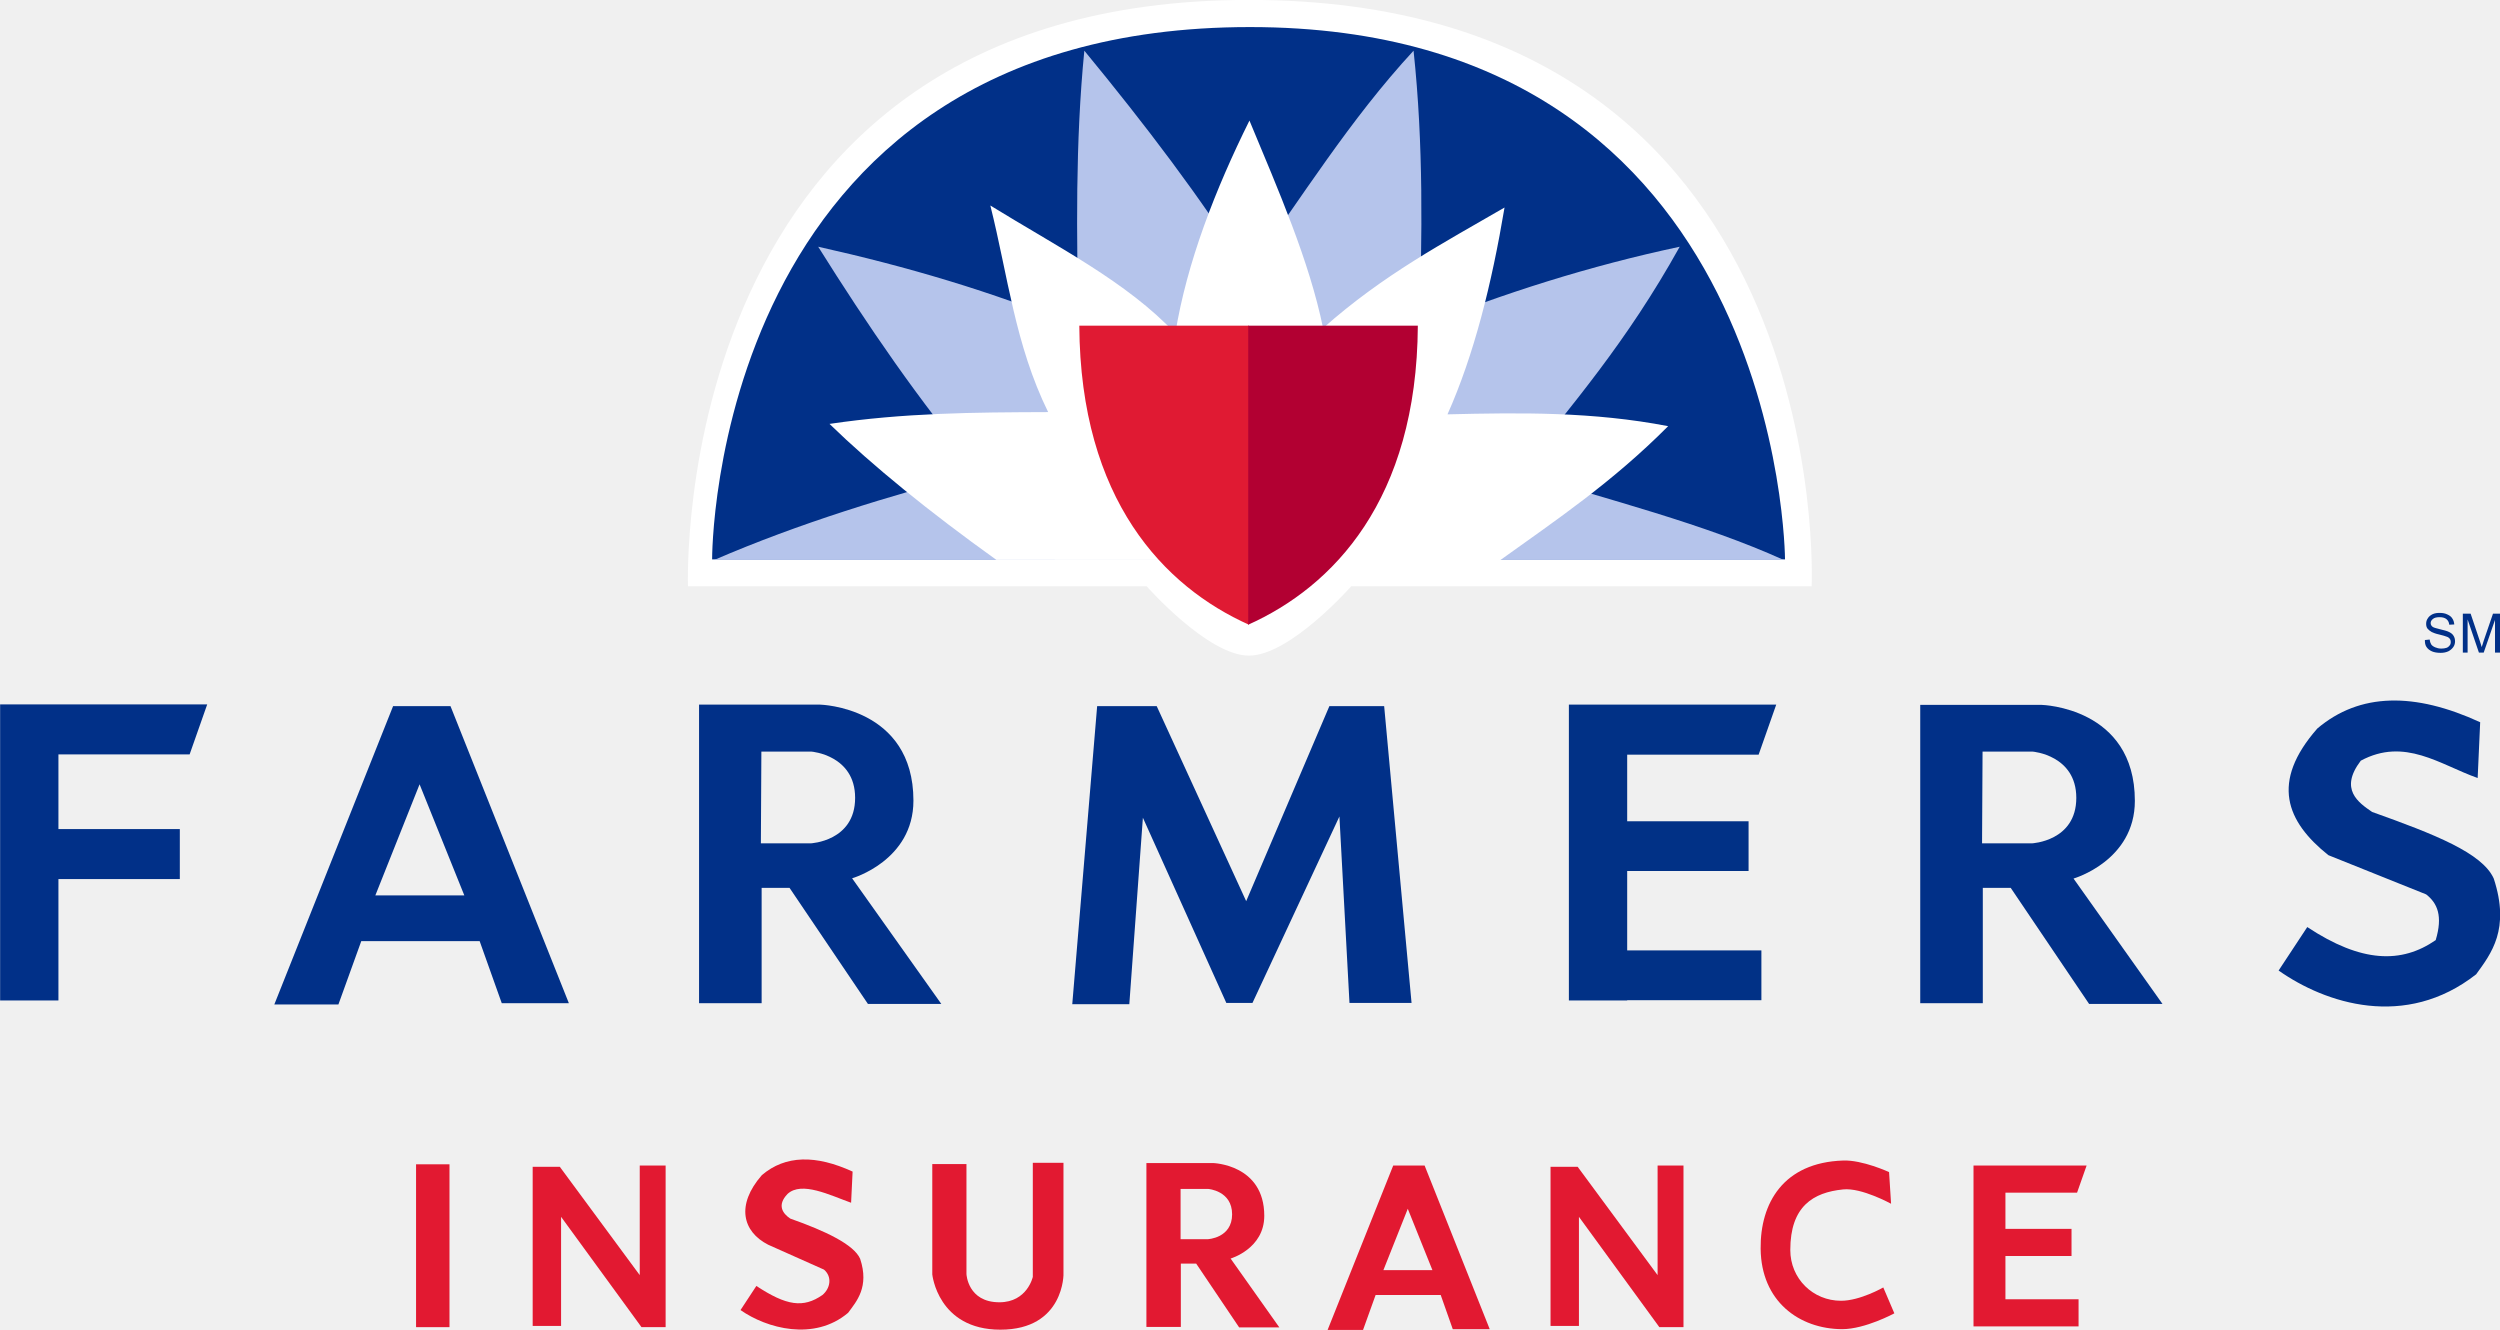
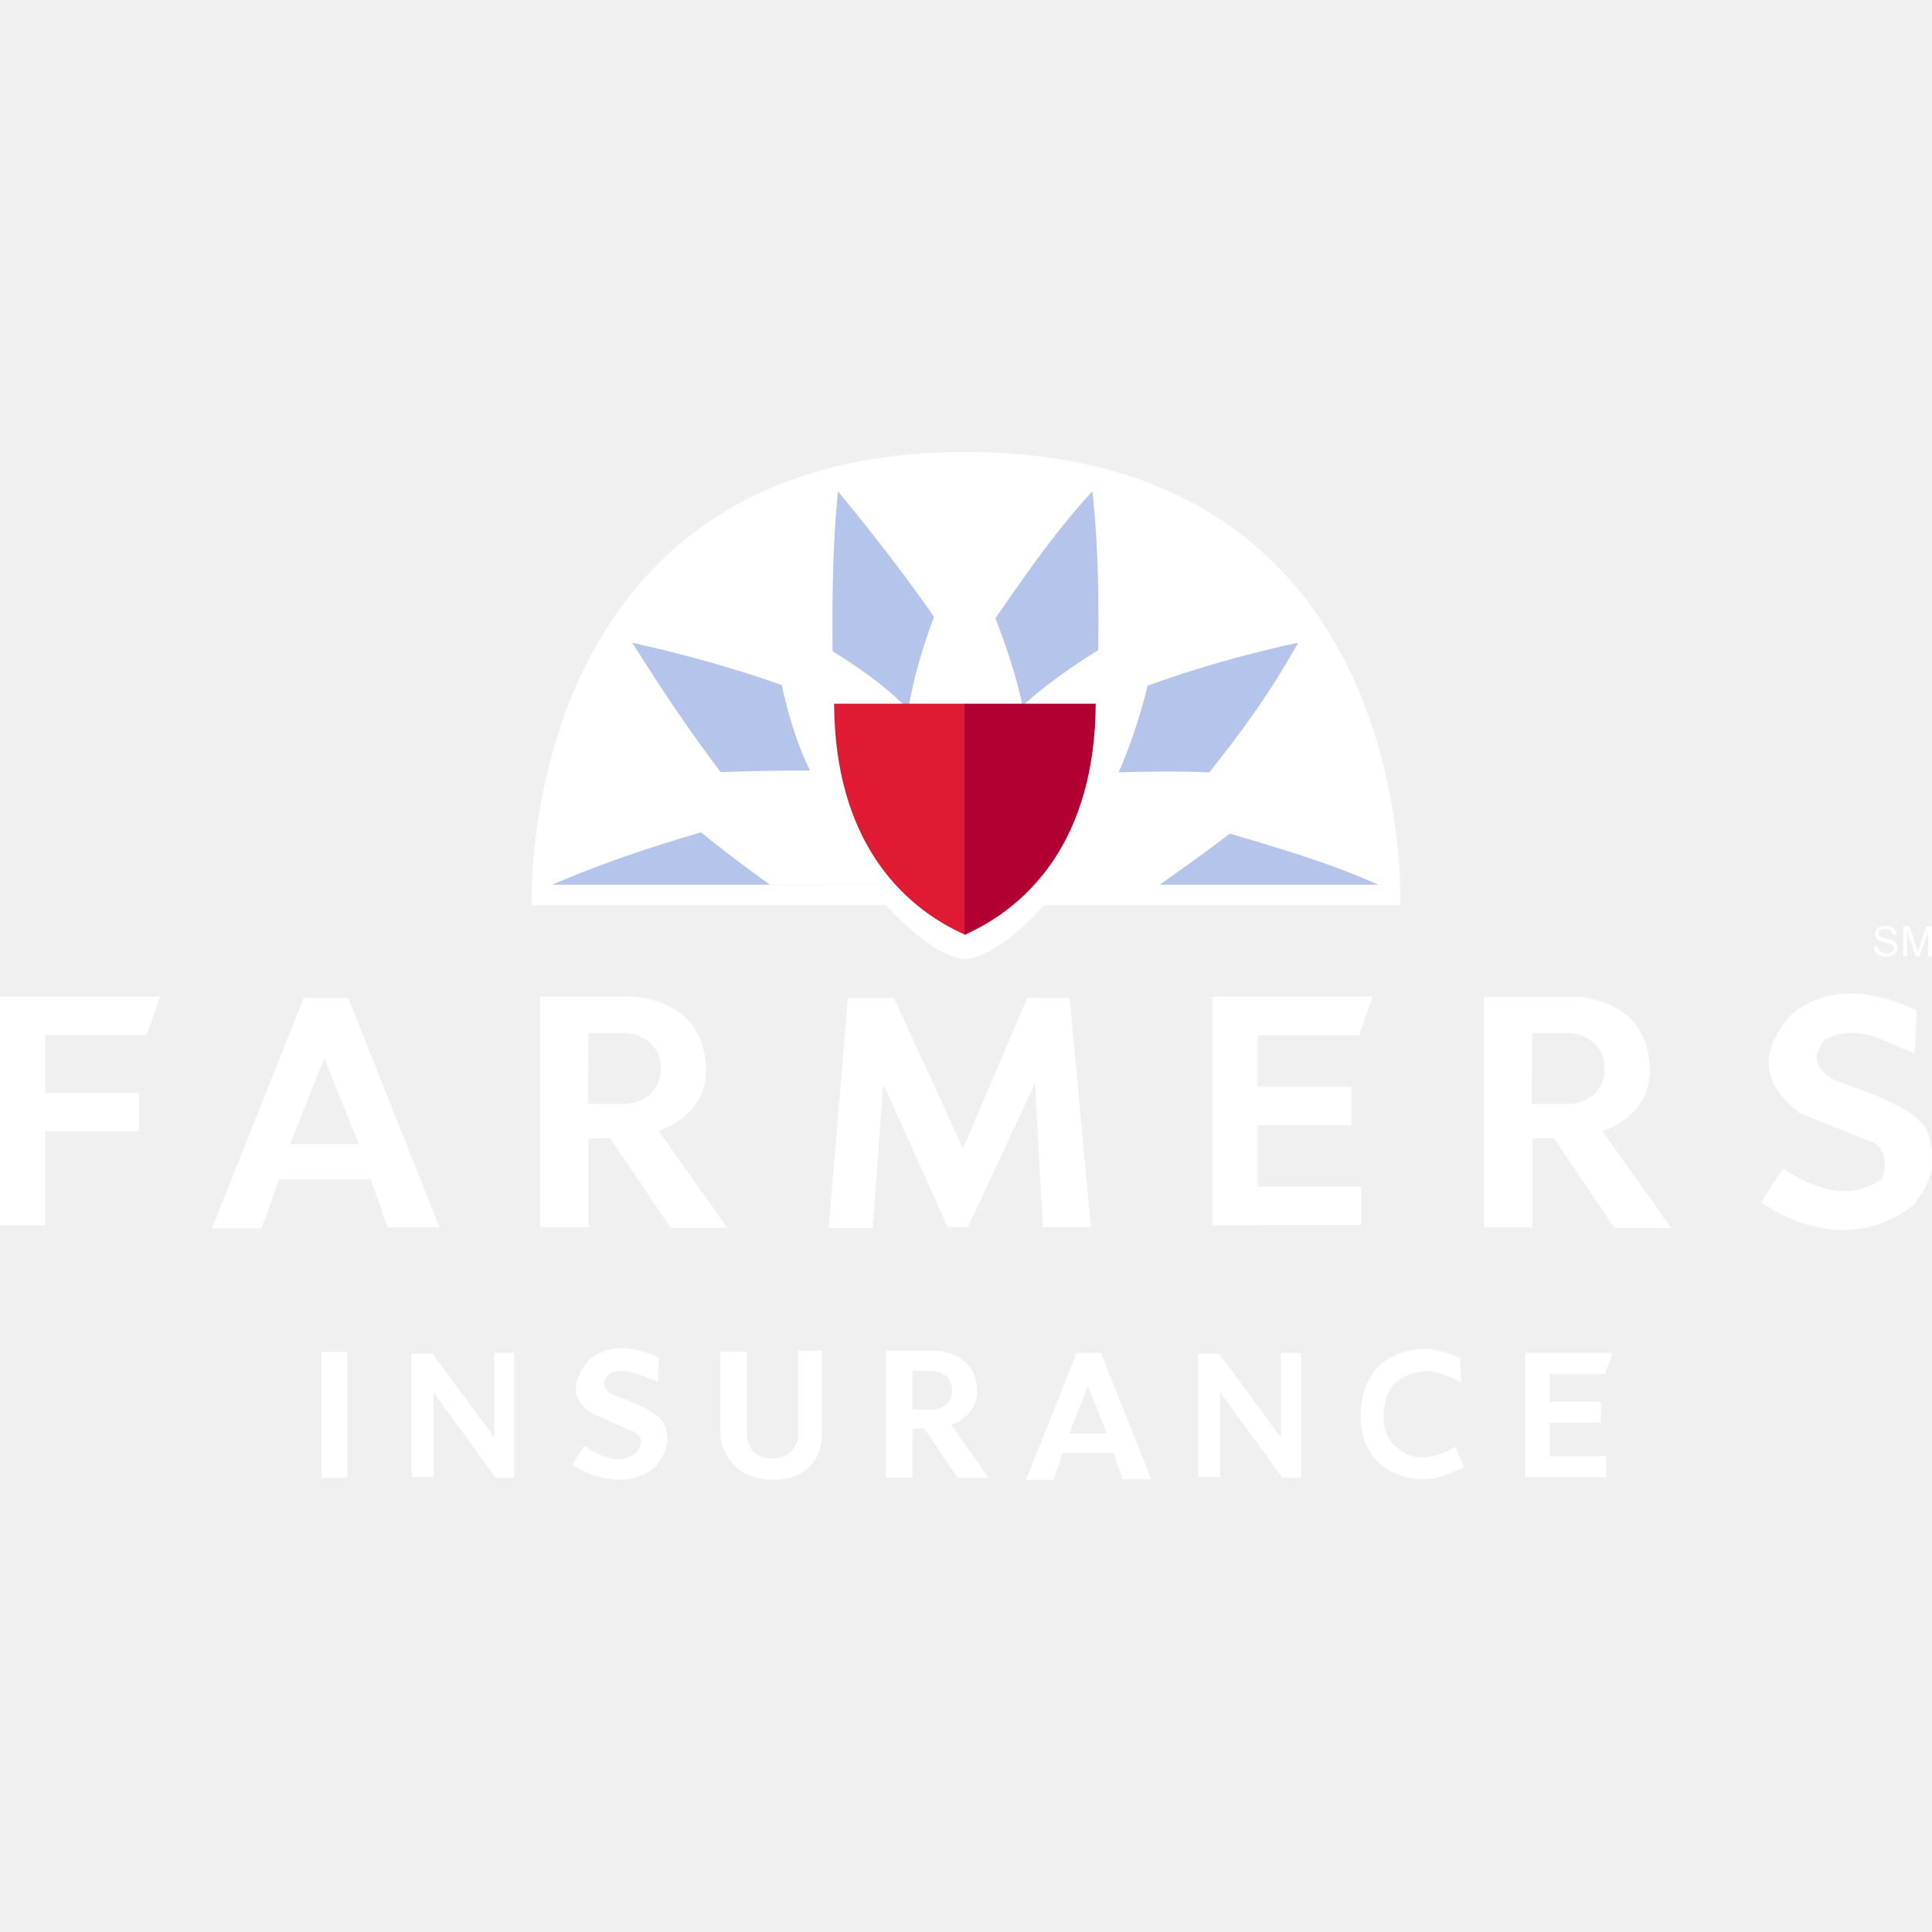
- <svg xmlns="http://www.w3.org/2000/svg" id="svg2985" viewBox="0 0 994.7 529.2" width="2500" height="1330">
-   <style>.st0{fill:#fff}.st1{fill:#013088}.st2{fill:#b5c4eb}.st3{fill:#e01a33}.st4{fill:#b20032}.st5{fill:#013186}.st6{fill:#e21931}</style>
-   <g id="g3099" transform="translate(-3.969 6.769)">
-     <path id="path3010" class="st0" d="M277.7 226.5h182.5s24.3 27.6 40.7 27.6 40.7-27.6 40.7-27.6h183.2S735.4-6.8 500.9-6.8c-232 0-223.2 233.3-223.2 233.3z" />
-     <path id="path2995" class="st1" d="M287.3 215.8h426.9S713.4 4 501.3 4c-215.1 0-214 211.8-214 211.8z" />
-     <path id="path2997" class="st2" d="M435.4 13.4c-3.6 36.7-3.1 73.4-2.3 110-34.5-14.3-69.1-24.3-103.6-32 19.5 31.1 40.2 61.5 64 89.7-36 9.5-71.5 20.3-105.3 34.9h425.4c-31.8-14.4-69.5-23.9-105.3-34.9 21.3-27.1 42.7-51.4 64-89.7-35.7 7.6-70.2 18.5-103.6 32 1.1-36.2 1.7-72.4-2.3-110-25.5 27.6-44.5 58.5-66 88.2-18.4-29.4-40.8-58.8-65-88.2z" />
-     <path id="path3002" class="st0" d="M400.4 216c-26.8-19.2-49.2-37.4-66.4-54.1 29.7-4.4 57.3-4.6 87-4.7-13.2-26.9-16-54.3-23-82.2 26.4 16.3 54.4 30.4 73.6 50.9 4.6-28.3 16-57.5 29.5-84.7 11.6 27.9 23.8 55.8 29.3 82.6 24.1-21.4 48.1-34 72.2-48-5.1 30.4-12.1 58.5-22.7 82.3 28.9-.7 57.8-1.1 87.8 4.7-22.3 22.4-44.5 37.3-66.8 53.3l-200.5-.1z" />
-     <path id="path3004" class="st3" d="M500.9 241.8v-119h-67.5c.4 69.4 33.8 103.9 67.5 119z" />
-     <path id="path3006" class="st4" d="M500.6 241.8v-119h67.5c-.4 69.4-33.8 103.9-67.5 119z" />
-     <path id="rect3012" class="st1" d="M4 273.6V391.3h23.2V343h48.3v-19.9H27.2v-29.7h52.2l7-19.9H4z" />
-     <path id="path3019" class="st5" d="M628.2 273.6v117.7h23.2v-.1h53.4v-19.8h-53.4v-31.6h48.3V320h-48.3v-26.5h52.3l7-19.9h-82.5z" />
-     <path id="path3029" class="st1" d="M160.4 274.1l-47.3 118.8h25.5l9.1-25.2h47.1l8.8 24.7h26.7l-47.1-118.2h-22.8zm10.5 31.2l17.8 44.2h-35.4l17.6-44.2z" />
-     <path id="path3034" class="st1" d="M282.1 273.6v118.8H307v-45.9h11.1l31.2 46.2h29.2l-35.5-50s24.4-7 24.4-30.9c0-37.3-37.1-38.2-37.1-38.2h-48.2zm24.8 18.7h20s17.3 1.4 17.3 18.4c0 17.3-17.7 18.1-17.7 18.1h-19.8l.2-36.5z" />
-     <path id="path3039" class="st1" d="M768 273.6v118.8h24.9v-45.9H804l31.2 46.2h29.2L829 342.8s24.4-7 24.4-30.9c0-37.3-37.1-38.2-37.1-38.2H768zm24.8 18.7h20s17.3 1.4 17.3 18.4c0 17.3-17.7 18.1-17.7 18.1h-19.8l.2-36.5z" />
-     <path id="path3041" class="st1" d="M458.7 318.6l-5.4 74.2h-22.7l9.9-118.6h23.7l35.6 77.6 33.1-77.6h21.8l10.9 118.1h-24.7l-4-74.2-34.6 74.2h-10.4l-33.2-73.7z" />
-     <path id="path3043" class="st1" d="M910.6 379.4l11.4-17.3c21.6 14.3 37.5 14.6 51.1 5.2 2.9-9.6.7-14.7-3.8-18.2l-38.9-15.6c-16.8-13.4-23.1-29.1-4.4-50.4 16.9-14.3 38.7-14.5 64.8-2.5l-1 22.2c-15-5.3-29-16.3-46.5-6.9-8.7 11.4-.9 16.7 4.5 20.4 24.9 8.9 43.8 16.3 48.4 26.5 6.6 20.2-1 29.8-7 38.1-28.2 22.1-60 11.6-78.6-1.5z" />
-     <path id="rect3045" class="st6" d="M169.5 456.5h13.3v64.8h-13.3v-64.8z" />
-     <path id="path3054" class="st6" d="M227.2 477.4v43.4h-11.3v-63.3h10.8l31.8 43.1V457h10.3v64.3h-9.6l-32-43.9z" />
-     <path id="path3056" class="st6" d="M632.2 477.4v43.4h-11.3v-63.3h10.8l31.8 43.1V457h10.3v64.3h-9.6l-32-43.9z" />
-     <path id="path3058" class="st6" d="M298.6 514.5l6.3-9.6c12 7.9 18.7 8.9 26.3 3.6 3.1-2.6 4-7.2.6-10.1l-22.2-9.9c-10.2-5.2-12.9-15.8-2.5-27.7 9.4-8 21.5-8.1 36.1-1.4l-.6 12.4c-8.4-3-19.7-8.7-25.3-3.5-4.3 4.5-1.9 7.8 1.1 9.8 13.9 4.9 25.3 10.3 27.8 16 3.7 11.2-1.4 16.9-4.8 21.5-13.5 11.4-32.4 6.2-42.8-1.1z" />
-     <path id="path3060" class="st6" d="M402 522.3c-24.9 0-27.1-22-27.1-22v-43.9h13.6v43.8s.5 11.2 13.1 11.2c11.1 0 13.3-10.1 13.3-10.1v-45.4h12.2v43.9c.1 0 .4 22.5-25.1 22.5z" />
-     <path id="path3062" class="st6" d="M460.1 456v65.2h13.7V496h6.1l17.1 25.4h16L493.6 494s13.4-3.9 13.4-17c0-20.5-20.4-21-20.4-21h-26.5zm13.6 10.3h11s9.5.7 9.5 10.1c0 9.5-9.7 9.9-9.7 9.9h-10.8v-20z" />
-     <path id="path3064" class="st6" d="M558.3 457l-26.1 65.4h14.1l5-13.9h25.9l4.8 13.6h14.7L570.8 457h-12.5zm5.8 17.2l9.8 24.4h-19.5l9.7-24.4z" />
-     <path id="path3066" class="st6" d="M704.5 490.1c-.2-18.1 9-34.3 32.8-35.1 7.7-.3 18.3 4.6 18.3 4.6l.8 12.6s-11.8-6.5-19.1-5.7c-11.9 1.2-21 6.7-21 24.1 0 11.4 9 20.2 20.2 20.2 7.6 0 16.8-5.3 16.8-5.3l4.4 10.3s-11.6 6.3-20.8 6.3c-17.1-.1-32.2-11.1-32.4-32z" />
-     <path id="path3068" class="st6" d="M789.2 457v64H831v-10.8h-29.1V493h26.3v-10.8h-26.3v-14.4h28.5l3.8-10.8h-45z" />
-     <path id="path3088" class="st1" d="M968.8 247.9l1.9-.2c.1.8.3 1.4.6 1.9s.9.9 1.6 1.2c.7.3 1.5.5 2.4.5.8 0 1.5-.1 2.1-.3.6-.2 1-.6 1.3-1 .3-.4.4-.8.4-1.3s-.1-.9-.4-1.3-.7-.7-1.4-.9c-.4-.2-1.3-.4-2.8-.8-1.4-.3-2.4-.7-3-1-.7-.4-1.3-.9-1.7-1.4-.4-.6-.5-1.2-.5-1.9 0-.8.2-1.5.7-2.2.4-.7 1.1-1.2 1.9-1.6.9-.4 1.8-.5 2.8-.5 1.2 0 2.2.2 3 .6.9.4 1.6.9 2 1.6.5.7.7 1.5.8 2.4l-2 .1c-.1-1-.5-1.7-1.1-2.2-.6-.5-1.5-.8-2.7-.8-1.2 0-2.1.2-2.7.7-.6.5-.9 1-.9 1.6 0 .6.2 1 .6 1.4.4.4 1.4.7 3.1 1.1 1.7.4 2.8.7 3.4 1 .9.4 1.6.9 2 1.6.4.6.6 1.4.6 2.2 0 .8-.2 1.6-.7 2.3s-1.2 1.3-2 1.7c-.9.4-1.9.6-3 .6-1.4 0-2.6-.2-3.5-.6s-1.7-1-2.2-1.8-.6-1.6-.6-2.7z" />
-     <path id="path3090" class="st1" d="M983.9 252.9v-15.5h3.1l3.7 11c.3 1 .6 1.8.7 2.3.2-.6.5-1.4.8-2.5l3.7-10.8h2.8v15.5h-2v-13l-4.5 13h-1.9l-4.5-13.2v13.2h-1.9z" />
+ <svg xmlns="http://www.w3.org/2000/svg" id="SvgjsSvg1022" width="288" height="288" version="1.1">
+   <defs id="SvgjsDefs1023" />
+   <g id="SvgjsG1024">
+     <svg width="288" height="288" viewBox="0 0 994.7 529.2">
+       <g transform="translate(-3.969 6.769)" fill="#000000" class="color000 svgShape">
+         <path fill="#ffffff" d="M277.7 226.5h182.5s24.3 27.6 40.7 27.6 40.7-27.6 40.7-27.6h183.2S735.4-6.8 500.9-6.8c-232 0-223.2 233.3-223.2 233.3z" class="colorfff svgShape" />
+         <path fill="#ffffff" d="M287.3 215.8h426.9S713.4 4 501.3 4c-215.1 0-214 211.8-214 211.8z" class="color013088 svgShape" />
+         <path fill="#b5c4eb" d="M435.4 13.4c-3.6 36.7-3.1 73.4-2.3 110-34.5-14.3-69.1-24.3-103.6-32 19.5 31.1 40.2 61.5 64 89.7-36 9.5-71.5 20.3-105.3 34.9h425.4c-31.8-14.4-69.5-23.9-105.3-34.9 21.3-27.1 42.7-51.4 64-89.7-35.7 7.6-70.2 18.5-103.6 32 1.1-36.2 1.7-72.4-2.3-110-25.5 27.6-44.5 58.5-66 88.2-18.4-29.4-40.8-58.8-65-88.2z" class="colorb5c4eb svgShape" />
+         <path fill="#ffffff" d="M400.4 216c-26.8-19.2-49.2-37.4-66.4-54.1 29.7-4.4 57.3-4.6 87-4.7-13.2-26.9-16-54.3-23-82.2 26.4 16.3 54.4 30.4 73.6 50.9 4.6-28.3 16-57.5 29.5-84.7 11.6 27.9 23.8 55.8 29.3 82.6 24.1-21.4 48.1-34 72.2-48-5.1 30.4-12.1 58.5-22.7 82.3 28.9-.7 57.8-1.1 87.8 4.7-22.3 22.4-44.5 37.3-66.8 53.3l-200.5-.1z" class="colorfff svgShape" />
+         <path fill="#e01a33" d="M500.9 241.8v-119h-67.5c.4 69.4 33.8 103.9 67.5 119z" class="colore01a33 svgShape" />
+         <path fill="#b20032" d="M500.6 241.8v-119h67.5c-.4 69.4-33.8 103.9-67.5 119z" class="colorb20032 svgShape" />
+         <path fill="#ffffff" d="M4 273.6V391.3h23.2V343h48.3v-19.9H27.2v-29.7h52.2l7-19.9H4z" class="color013088 svgShape" />
+         <path fill="#ffffff" d="M628.2 273.6v117.7h23.2v-.1h53.4v-19.8h-53.4v-31.6h48.3V320h-48.3v-26.5h52.3l7-19.9h-82.5z" class="color013186 svgShape" />
+         <path fill="#ffffff" d="M160.4 274.1l-47.3 118.8h25.5l9.1-25.2h47.1l8.8 24.7h26.7l-47.1-118.2h-22.8zm10.5 31.2l17.8 44.2h-35.4l17.6-44.2zM282.1 273.6v118.8H307v-45.9h11.1l31.2 46.2h29.2l-35.5-50s24.4-7 24.4-30.9c0-37.3-37.1-38.2-37.1-38.2h-48.2zm24.8 18.7h20s17.3 1.4 17.3 18.4c0 17.3-17.7 18.1-17.7 18.1h-19.8l.2-36.5zM768 273.6v118.8h24.9v-45.9H804l31.2 46.2h29.2L829 342.8s24.4-7 24.4-30.9c0-37.3-37.1-38.2-37.1-38.2H768zm24.8 18.7h20s17.3 1.4 17.3 18.4c0 17.3-17.7 18.1-17.7 18.1h-19.8l.2-36.5zM458.7 318.6l-5.4 74.2h-22.7l9.9-118.6h23.7l35.6 77.6 33.1-77.6h21.8l10.9 118.1h-24.7l-4-74.2-34.6 74.2h-10.4l-33.2-73.7zM910.6 379.4l11.4-17.3c21.6 14.3 37.5 14.6 51.1 5.2 2.9-9.6.7-14.7-3.8-18.2l-38.9-15.6c-16.8-13.4-23.1-29.1-4.4-50.4 16.9-14.3 38.7-14.5 64.8-2.5l-1 22.2c-15-5.3-29-16.3-46.5-6.9-8.7 11.4-.9 16.7 4.5 20.4 24.9 8.9 43.8 16.3 48.4 26.5 6.6 20.2-1 29.8-7 38.1-28.2 22.1-60 11.6-78.6-1.5z" class="color013088 svgShape" />
+         <path fill="#ffffff" d="M169.5 456.5h13.3v64.8h-13.3v-64.8zM227.2 477.4v43.4h-11.3v-63.3h10.8l31.8 43.1V457h10.3v64.3h-9.6l-32-43.9zM632.2 477.4v43.4h-11.3v-63.3h10.8l31.8 43.1V457h10.3v64.3h-9.6l-32-43.9zM298.6 514.5l6.3-9.6c12 7.9 18.7 8.9 26.3 3.6 3.1-2.6 4-7.2.6-10.1l-22.2-9.9c-10.2-5.2-12.9-15.8-2.5-27.7 9.4-8 21.5-8.1 36.1-1.4l-.6 12.4c-8.4-3-19.7-8.7-25.3-3.5-4.3 4.5-1.9 7.8 1.1 9.8 13.9 4.9 25.3 10.3 27.8 16 3.7 11.2-1.4 16.9-4.8 21.5-13.5 11.4-32.4 6.2-42.8-1.1zM402 522.3c-24.9 0-27.1-22-27.1-22v-43.9h13.6v43.8s.5 11.2 13.1 11.2c11.1 0 13.3-10.1 13.3-10.1v-45.4h12.2v43.9c.1 0 .4 22.5-25.1 22.5zM460.1 456v65.2h13.7V496h6.1l17.1 25.4h16L493.6 494s13.4-3.9 13.4-17c0-20.5-20.4-21-20.4-21h-26.5zm13.6 10.3h11s9.5.7 9.5 10.1c0 9.5-9.7 9.9-9.7 9.9h-10.8v-20zM558.3 457l-26.1 65.4h14.1l5-13.9h25.9l4.8 13.6h14.7L570.8 457h-12.5zm5.8 17.2l9.8 24.4h-19.5l9.7-24.4zM704.5 490.1c-.2-18.1 9-34.3 32.8-35.1 7.7-.3 18.3 4.6 18.3 4.6l.8 12.6s-11.8-6.5-19.1-5.7c-11.9 1.2-21 6.7-21 24.1 0 11.4 9 20.2 20.2 20.2 7.6 0 16.8-5.3 16.8-5.3l4.4 10.3s-11.6 6.3-20.8 6.3c-17.1-.1-32.2-11.1-32.4-32zM789.2 457v64H831v-10.8h-29.1V493h26.3v-10.8h-26.3v-14.4h28.5l3.8-10.8h-45z" class="colore21931 svgShape" />
+         <path fill="#ffffff" d="M968.8 247.9l1.9-.2c.1.8.3 1.4.6 1.9s.9.9 1.6 1.2c.7.3 1.5.5 2.4.5.8 0 1.5-.1 2.1-.3.6-.2 1-.6 1.3-1 .3-.4.4-.8.4-1.3s-.1-.9-.4-1.3-.7-.7-1.4-.9c-.4-.2-1.3-.4-2.8-.8-1.4-.3-2.4-.7-3-1-.7-.4-1.3-.9-1.7-1.4-.4-.6-.5-1.2-.5-1.9 0-.8.2-1.5.7-2.2.4-.7 1.1-1.2 1.9-1.6.9-.4 1.8-.5 2.8-.5 1.2 0 2.2.2 3 .6.9.4 1.6.9 2 1.6.5.7.7 1.5.8 2.4l-2 .1c-.1-1-.5-1.7-1.1-2.2-.6-.5-1.5-.8-2.7-.8-1.2 0-2.1.2-2.7.7-.6.5-.9 1-.9 1.6 0 .6.2 1 .6 1.4.4.4 1.4.7 3.1 1.1 1.7.4 2.8.7 3.4 1 .9.4 1.6.9 2 1.6.4.6.6 1.4.6 2.2 0 .8-.2 1.6-.7 2.3s-1.2 1.3-2 1.7c-.9.4-1.9.6-3 .6-1.4 0-2.6-.2-3.5-.6s-1.7-1-2.2-1.8-.6-1.6-.6-2.7zM983.9 252.9v-15.5h3.1l3.7 11c.3 1 .6 1.8.7 2.3.2-.6.5-1.4.8-2.5l3.7-10.8h2.8v15.5h-2v-13l-4.5 13h-1.9l-4.5-13.2v13.2h-1.9z" class="color013088 svgShape" />
+       </g>
+     </svg>
  </g>
</svg>
